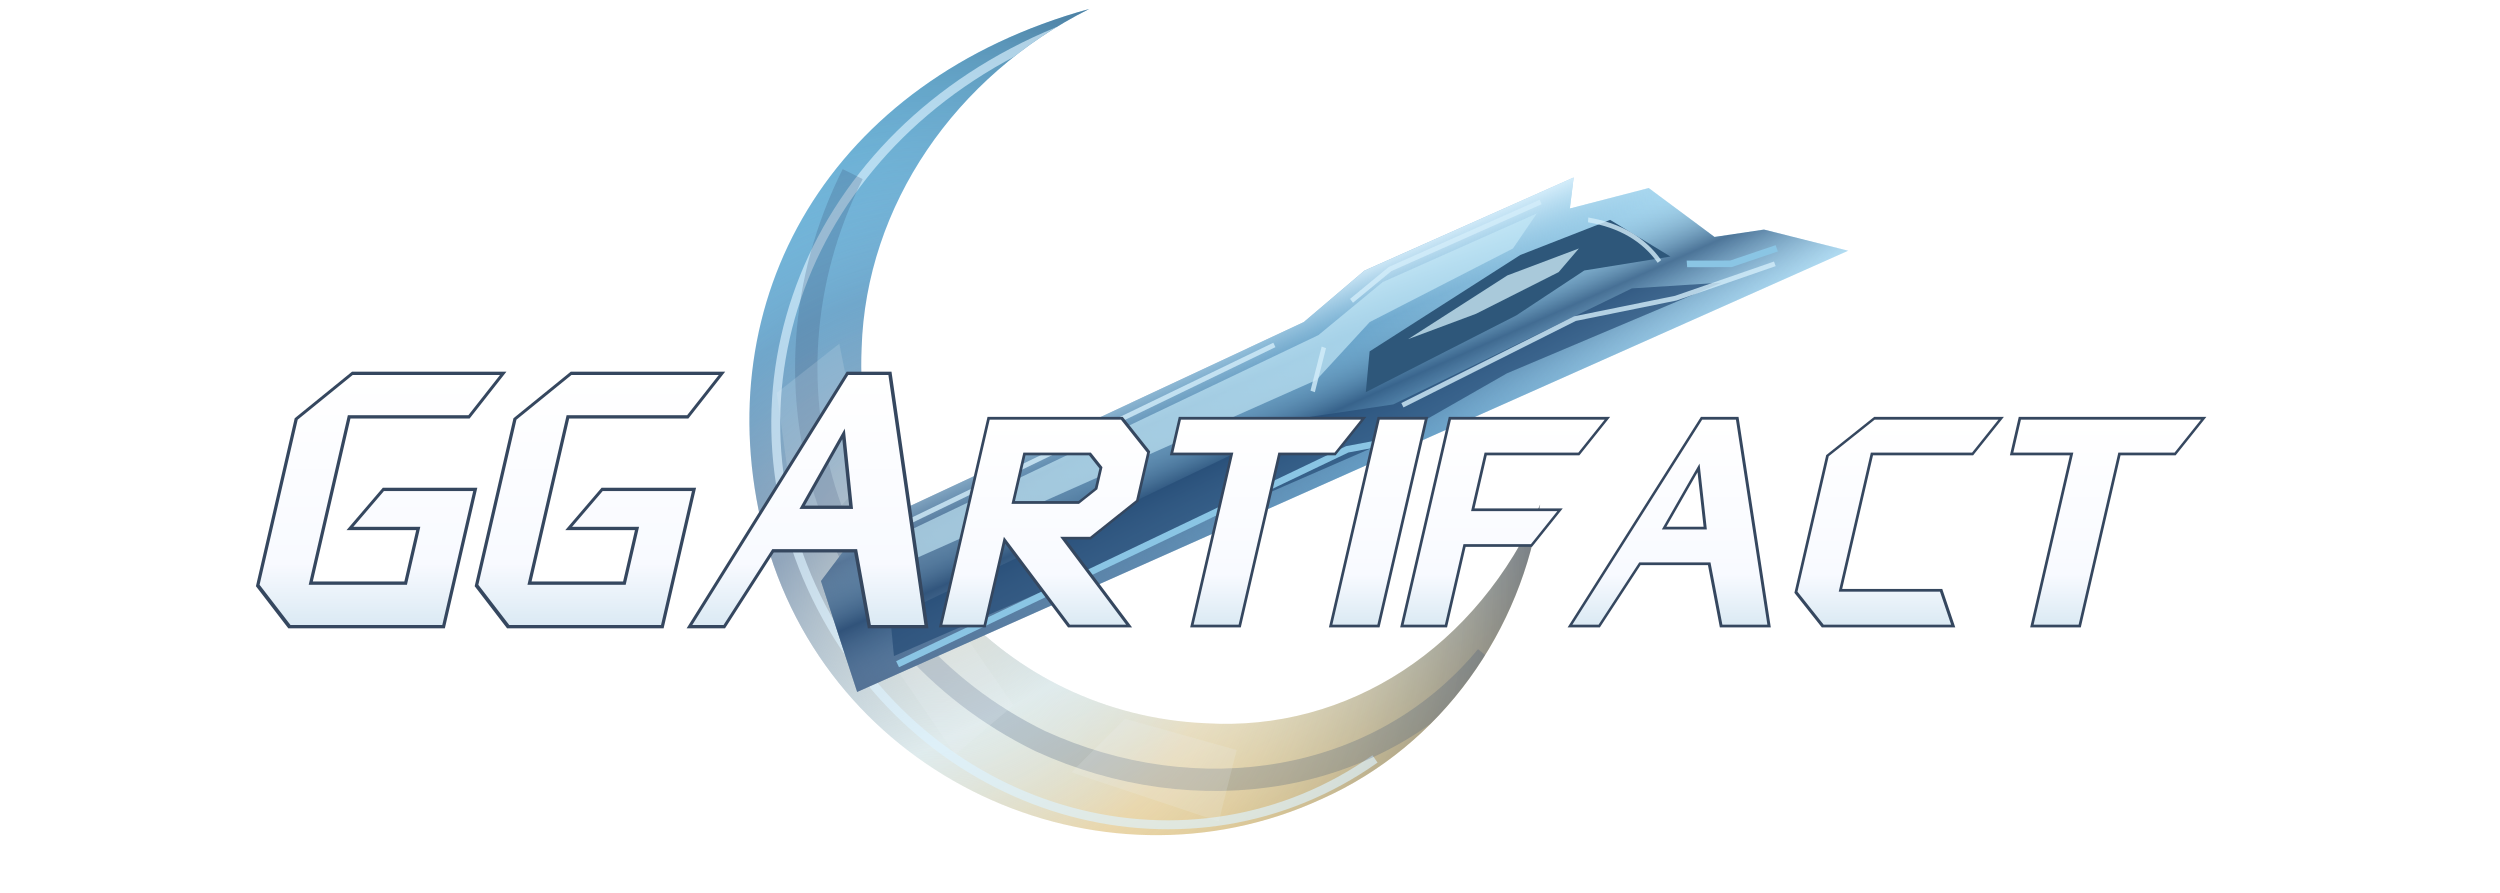
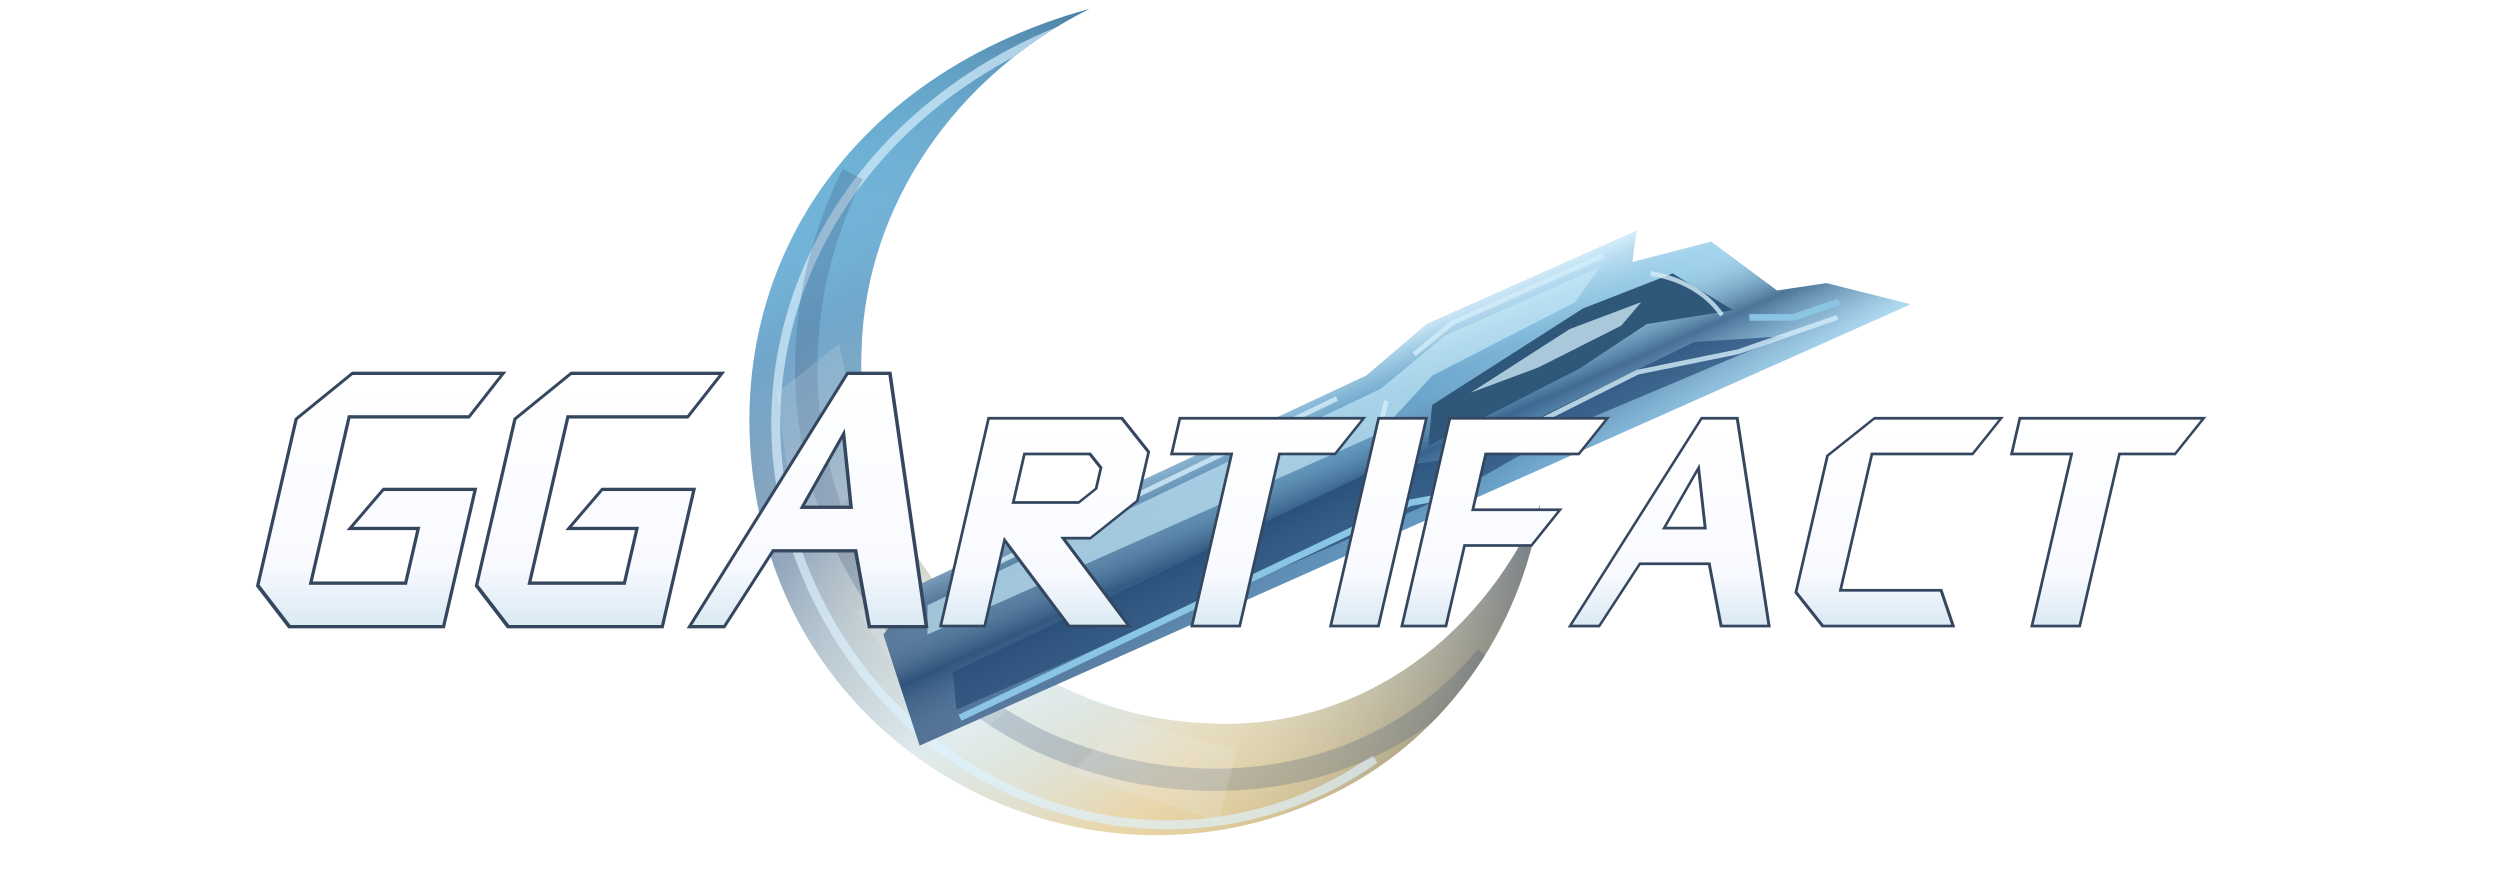
<svg xmlns="http://www.w3.org/2000/svg" viewBox="15 0 560 200">
  <defs>
    <linearGradient id="moon" x1="220" y1="18" x2="308" y2="191" gradientUnits="userSpaceOnUse">
      <stop stop-color="#6ac8f2" />
      <stop offset=".48" stop-color="#758aa9" />
      <stop offset=".75" stop-color="#e4edf0" />
      <stop offset="1" stop-color="#eccd8e" />
    </linearGradient>
    <path id="crescent" d="M271 8C213 24 185 73 198 125c14 55 75 83 125 60 27-12 45-38 49-66-14 32-43 51-75 49-45-2-79-40-77-84 1-32 21-61 51-76Z" />
    <clipPath id="moon-edge">
      <use href="#crescent" />
    </clipPath>
    <radialGradient id="moon-light" cx=".24" cy=".7" r=".75">
      <stop stop-color="#fff4d9" stop-opacity=".7" />
      <stop offset=".48" stop-color="#b2dcf1" stop-opacity="0" />
      <stop offset="1" stop-color="#233553" stop-opacity=".55" />
    </radialGradient>
    <linearGradient id="express" x1="0" y1="0" x2="270" y2="-25" gradientUnits="userSpaceOnUse">
      <stop stop-color="#4c6689" />
      <stop offset=".55" stop-color="#639fc7" />
      <stop offset="1" stop-color="#c3edff" />
    </linearGradient>
    <linearGradient id="express-metal" x1="0" y1="-40" x2="0" y2="0" gradientUnits="userSpaceOnUse">
      <stop stop-color="#e2f5ff" stop-opacity=".8" />
      <stop offset=".3" stop-color="#a2d5ed" stop-opacity=".1" />
      <stop offset=".65" stop-color="#254a73" stop-opacity=".7" />
      <stop offset="1" stop-color="#749ec2" stop-opacity=".2" />
    </linearGradient>
    <path id="express-body" d="M0 0 3-26 17-33 139-35 158-40h57l-4 6 20 3 10 16 12 3 17 12H0Z" />
    <linearGradient id="letters" x1="0" y1="0" x2="0" y2="65" gradientUnits="userSpaceOnUse">
      <stop stop-color="#fff" />
      <stop offset=".65" stop-color="#f8faff" />
      <stop offset="1" stop-color="#c8dfec" />
    </linearGradient>
    <path id="g" d="M43 0H10L0 10V47L9 56H43V26H23L18 34H33V47H11V9H38Z" />
    <path id="a" fill-rule="evenodd" d="M0 56 22 0H31L52 56H40L33 39H14L7 56ZM18 30H30L24 12Z" />
    <path id="r" fill-rule="evenodd" d="M0 56V0H35L44 9V22L34 32H26L49 56H34L11 32V56ZM11 9V23H29L33 19V13L29 9Z" />
    <path id="t" d="M0 0H48L43 9H28V56H16V9H0Z" />
    <path id="i" d="M0 0H12V56H0Z" />
    <path id="f" d="M0 0H41L36 9H11V25H34L29 34H11V56H0Z" />
    <path id="c" d="M43 0H10L0 10V47L9 56H43L38 47H11V9H38Z" />
  </defs>
  <g transform="translate(-12 -6)">
    <use href="#crescent" fill="url(#moon)" />
    <use href="#crescent" fill="url(#moon-light)" />
    <g clip-path="url(#moon-edge)">
      <path d="M264 13C208 36 186 94 211 142s83 63 124 34" fill="none" stroke="#ddf3ff" stroke-width="2" opacity=".65" />
      <path d="M218 45C194 93 213 149 260 172c35 16 76 10 100-19" fill="none" stroke="#354e73" stroke-width="5" opacity=".24" />
      <path d="m201 94 14-11 6 30-15 17Zm18 49 15-8 20 29-13 11Zm48 36 12-12 25 7-4 16Z" fill="#ecf4f6" opacity=".16" />
    </g>
  </g>
-   <g transform="translate(207 155) rotate(-24) scale(.9 1)">
+   <g transform="translate(221 167) rotate(-24) scale(.9 1)">
    <use href="#express-body" fill="url(#express)" />
    <use href="#express-body" fill="url(#express-metal)" />
    <path d="m16-28 125-3 20-5h42l-9 5-40 2-18 7H13Z" fill="#c6e9f8" opacity=".65" />
    <path d="m151-23 44-6 24 1 10 13-21-5-20 3-42 2Z" fill="#2e577a" />
    <path d="m161-22 29-4 19 1-7 3-23 1Z" fill="#d1effa" opacity=".75" />
    <path d="M15-12 131-15 151-10 217-12 238-5 180-6 147-3 12-4Z" fill="#254c76" opacity=".7" />
    <path d="m24-30 106-3m22-2 12-3h41m-64 10-7 8m80-10q10 6 12 15m-73 6 48-2 25 5 26 2" fill="none" stroke="#d3edfa" stroke-width="1.1" opacity=".8" />
    <path d="m12-2 124-3 14 3m82-10 10 4 12 1" fill="none" stroke="#8ac5e4" stroke-width="1.5" />
  </g>
  <g transform="translate(84 84) skewX(-13)" fill="url(#letters)" stroke="#35475f" stroke-width="1.5" paint-order="stroke fill">
    <use href="#g" />
    <use href="#g" x="49" />
    <use href="#a" x="99" />
    <g transform="translate(155 10) scale(.84 .82)">
      <use href="#r" />
      <use href="#t" x="51" />
      <use href="#i" x="104" />
      <use href="#f" x="123" />
      <use href="#a" x="168" />
      <use href="#c" x="226" />
      <use href="#t" x="275" />
    </g>
  </g>
</svg>
